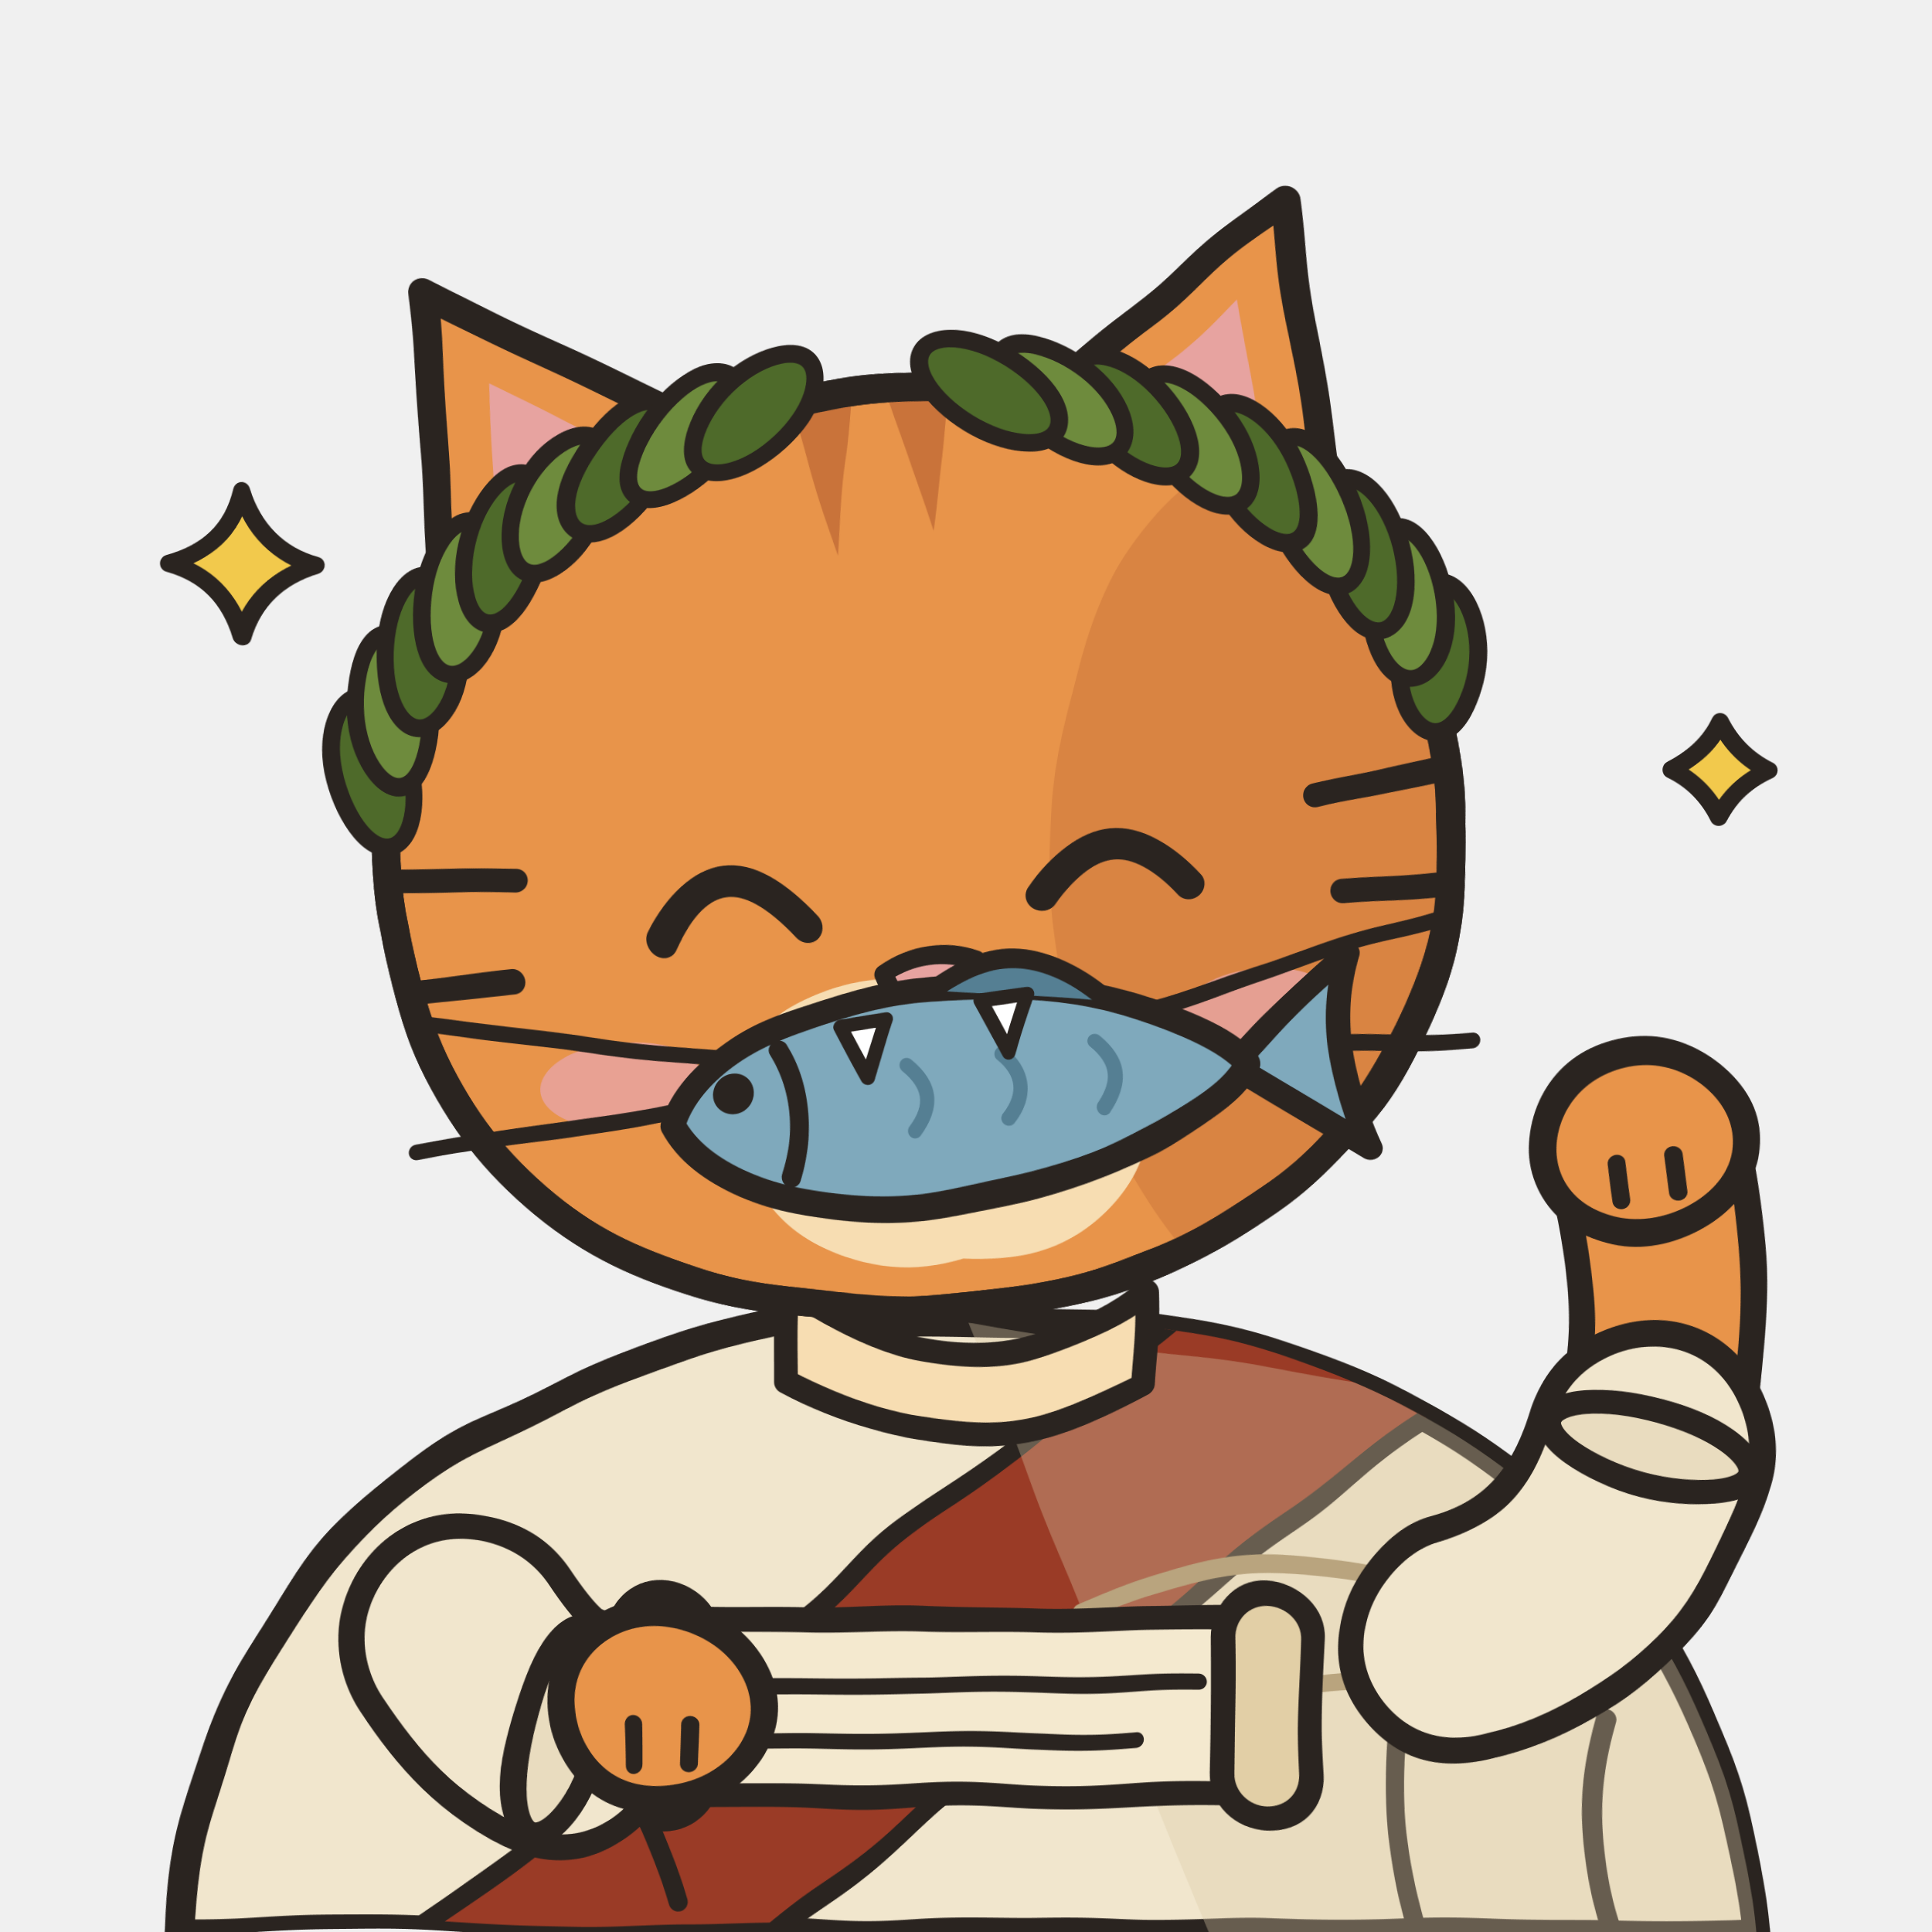
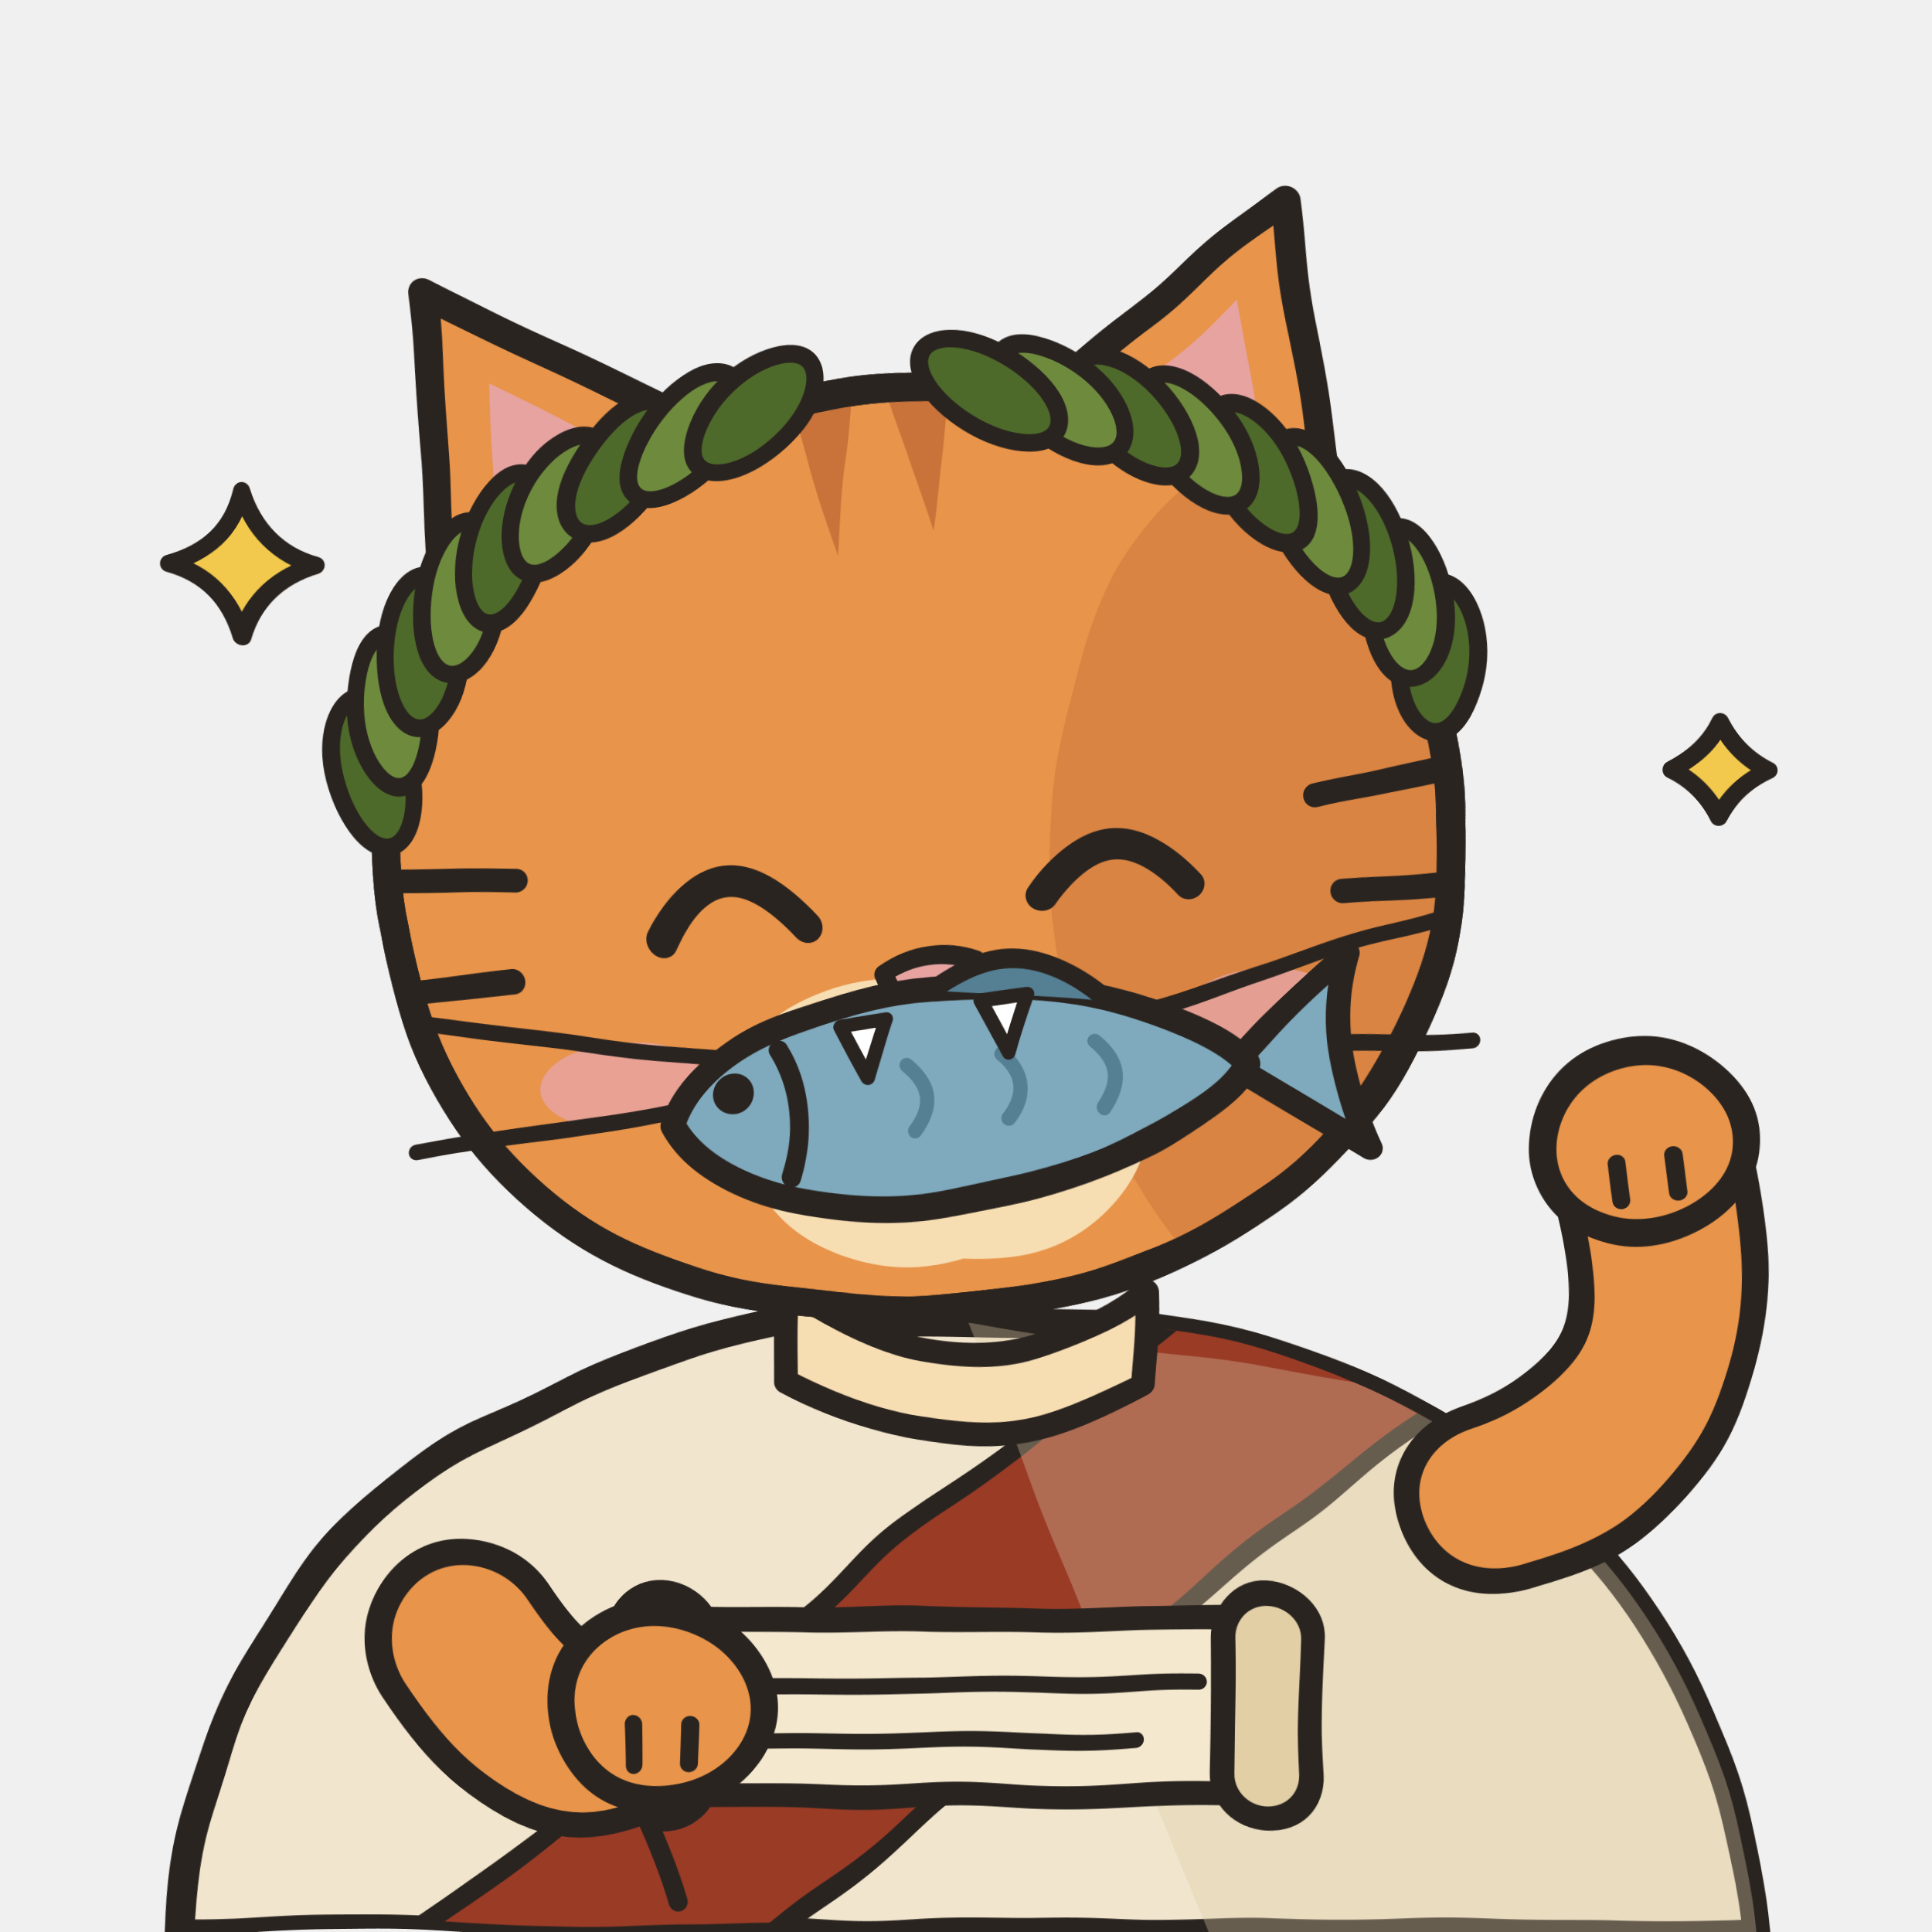
<svg xmlns="http://www.w3.org/2000/svg" viewBox="0 0 240 240" width="240" height="240">
  <defs>
    <filter id="rough" x="-5%" y="-5%" width="110%" height="110%">
      <feTurbulence type="fractalNoise" baseFrequency="0.035" numOctaves="2" seed="7" result="n" />
      <feDisplacementMap in="SourceGraphic" in2="n" scale="2.2" />
    </filter>
    <clipPath id="head">
      <path d="M54,96 C50,56 84,36 120,36 C156,36 190,56 186,96 C184,132 156,150 120,150 C84,150 56,132 54,96 Z" />
    </clipPath>
    <clipPath id="body">
      <path d="M22,240 C26,196 58,170 100,164 L140,164 C182,170 214,196 218,240 Z" />
    </clipPath>
  </defs>
  <g filter="url(#rough)">
    <path d="M22,240 C26,196 58,170 100,164 L140,164 C182,170 214,196 218,240 Z" fill="#F1E6CD" stroke="#2A2420" stroke-width="3.6" stroke-linejoin="round" stroke-linecap="round" />
    <g clip-path="url(#body)">
      <path d="M150,160 L190,166 L96,240 L52,240 Z" fill="#9A3B26" stroke="#2A2420" stroke-width="2.4" stroke-linejoin="round" stroke-linecap="round" />
      <path d="M60,206 Q78,214 84,236" fill="none" stroke="#2A2420" stroke-width="2.4" stroke-linecap="round" stroke-linejoin="round" />
-       <path d="M178,200 Q170,218 176,240" fill="none" stroke="#2A2420" stroke-width="2.4" stroke-linecap="round" stroke-linejoin="round" />
-       <path d="M200,214 Q196,228 200,240" fill="none" stroke="#2A2420" stroke-width="2.4" stroke-linecap="round" stroke-linejoin="round" />
      <path d="M120,164 L220,180 L220,240 L150,240 Z" fill="#D9C9A6" opacity=".35" />
    </g>
    <path d="M98,160 Q120,176 142,160 L142,172 Q120,184 98,172 Z" fill="#F7DDB2" stroke="#2A2420" stroke-width="3" stroke-linejoin="round" stroke-linecap="round" />
-     <path d="M134,200 Q160,190 178,198" fill="none" stroke="#B9A47E" stroke-width="2.2" stroke-linecap="round" stroke-linejoin="round" />
-     <path d="M126,218 Q162,206 184,210" fill="none" stroke="#B9A47E" stroke-width="2.2" stroke-linecap="round" stroke-linejoin="round" />
    <g transform="rotate(0 120 212)">
      <rect x="83.0" y="201" width="74" height="22" rx="2" fill="#F4E9CF" stroke="#2A2420" stroke-width="3" stroke-linejoin="round" stroke-linecap="round" />
      <path d="M91.0,209 L149.0,209" fill="none" stroke="#2A2420" stroke-width="2" stroke-linecap="round" stroke-linejoin="round" />
      <path d="M91.0,216 L141.0,216" fill="none" stroke="#2A2420" stroke-width="2" stroke-linecap="round" stroke-linejoin="round" />
      <rect x="77.0" y="198" width="11" height="28" rx="5.5" fill="#E2CFA6" stroke="#2A2420" stroke-width="3" stroke-linejoin="round" stroke-linecap="round" />
      <rect x="152.0" y="198" width="11" height="28" rx="5.5" fill="#E2CFA6" stroke="#2A2420" stroke-width="3" stroke-linejoin="round" stroke-linecap="round" />
    </g>
    <g transform="translate(0 12) rotate(-6 120 150)">
      <path d="M64,74 L66,18 L108,44 Z" fill="#E8944A" stroke="#2A2420" stroke-width="3.6" stroke-linejoin="round" stroke-linecap="round" />
      <path d="M72,64 L73,30 L98,46 Z" fill="#E7A3A0" />
      <path d="M176,74 L174,18 L132,44 Z" fill="#E8944A" stroke="#2A2420" stroke-width="3.6" stroke-linejoin="round" stroke-linecap="round" />
      <path d="M168,64 L167,30 L142,46 Z" fill="#E7A3A0" />
      <path d="M54,96 C50,56 84,36 120,36 C156,36 190,56 186,96 C184,132 156,150 120,150 C84,150 56,132 54,96 Z" fill="#E8944A" stroke="#2A2420" stroke-width="3.6" stroke-linejoin="round" stroke-linecap="round" />
      <g clip-path="url(#head)">
        <ellipse cx="170" cy="104" rx="34" ry="56" fill="#C9733A" opacity=".5" />
        <path d="M110,36 L114,56 L118,36 Z M122,36 L126,54 L130,36 Z" fill="#C9733A" />
        <path d="M55,90 L70,92" fill="none" stroke="#2A2420" stroke-width="3" stroke-linecap="round" stroke-linejoin="round" />
        <path d="M55,104 L68,104" fill="none" stroke="#2A2420" stroke-width="3" stroke-linecap="round" stroke-linejoin="round" />
        <path d="M185,90 L170,92" fill="none" stroke="#2A2420" stroke-width="3" stroke-linecap="round" stroke-linejoin="round" />
        <path d="M185,104 L172,104" fill="none" stroke="#2A2420" stroke-width="3" stroke-linecap="round" stroke-linejoin="round" />
      </g>
      <path d="M54,96 C50,56 84,36 120,36 C156,36 190,56 186,96 C184,132 156,150 120,150 C84,150 56,132 54,96 Z" fill="none" stroke="#2A2420" stroke-width="3.6" stroke-linejoin="round" stroke-linecap="round" />
      <path d="M94,124 C94,110 108,106 120,110 C132,106 146,110 146,124 C146,140 132,146 120,144 C108,146 94,140 94,124 Z" fill="#F7DDB2" />
      <ellipse cx="53.4" cy="76.1" rx="9.5" ry="4.8" transform="rotate(263.0 53.4 76.1)" fill="#4E6A2A" stroke="#2A2420" stroke-width="2.2" stroke-linejoin="round" stroke-linecap="round" />
      <ellipse cx="56.8" cy="69.0" rx="9.5" ry="4.8" transform="rotate(270.5 56.8 69.0)" fill="#6E8B3D" stroke="#2A2420" stroke-width="2.2" stroke-linejoin="round" stroke-linecap="round" />
      <ellipse cx="61.3" cy="62.4" rx="9.5" ry="4.8" transform="rotate(278.0 61.3 62.4)" fill="#4E6A2A" stroke="#2A2420" stroke-width="2.2" stroke-linejoin="round" stroke-linecap="round" />
      <ellipse cx="66.8" cy="56.3" rx="9.5" ry="4.8" transform="rotate(285.5 66.8 56.3)" fill="#6E8B3D" stroke="#2A2420" stroke-width="2.2" stroke-linejoin="round" stroke-linecap="round" />
      <ellipse cx="73.2" cy="50.9" rx="9.5" ry="4.8" transform="rotate(293.0 73.2 50.9)" fill="#4E6A2A" stroke="#2A2420" stroke-width="2.2" stroke-linejoin="round" stroke-linecap="round" />
      <ellipse cx="80.4" cy="46.2" rx="9.5" ry="4.8" transform="rotate(300.5 80.4 46.2)" fill="#6E8B3D" stroke="#2A2420" stroke-width="2.2" stroke-linejoin="round" stroke-linecap="round" />
      <ellipse cx="88.2" cy="42.3" rx="9.5" ry="4.8" transform="rotate(308.0 88.2 42.3)" fill="#4E6A2A" stroke="#2A2420" stroke-width="2.2" stroke-linejoin="round" stroke-linecap="round" />
      <ellipse cx="96.6" cy="39.3" rx="9.5" ry="4.8" transform="rotate(315.5 96.6 39.3)" fill="#6E8B3D" stroke="#2A2420" stroke-width="2.2" stroke-linejoin="round" stroke-linecap="round" />
      <ellipse cx="105.4" cy="37.3" rx="9.5" ry="4.8" transform="rotate(323.0 105.4 37.3)" fill="#4E6A2A" stroke="#2A2420" stroke-width="2.2" stroke-linejoin="round" stroke-linecap="round" />
      <ellipse cx="186.6" cy="76.1" rx="9.5" ry="4.8" transform="rotate(457.0 186.6 76.1)" fill="#4E6A2A" stroke="#2A2420" stroke-width="2.2" stroke-linejoin="round" stroke-linecap="round" />
      <ellipse cx="183.2" cy="69.0" rx="9.5" ry="4.8" transform="rotate(449.5 183.2 69.0)" fill="#6E8B3D" stroke="#2A2420" stroke-width="2.2" stroke-linejoin="round" stroke-linecap="round" />
      <ellipse cx="178.7" cy="62.4" rx="9.5" ry="4.8" transform="rotate(442.0 178.7 62.4)" fill="#4E6A2A" stroke="#2A2420" stroke-width="2.2" stroke-linejoin="round" stroke-linecap="round" />
      <ellipse cx="173.2" cy="56.3" rx="9.5" ry="4.8" transform="rotate(434.5 173.2 56.3)" fill="#6E8B3D" stroke="#2A2420" stroke-width="2.2" stroke-linejoin="round" stroke-linecap="round" />
      <ellipse cx="166.8" cy="50.9" rx="9.5" ry="4.8" transform="rotate(427.0 166.8 50.9)" fill="#4E6A2A" stroke="#2A2420" stroke-width="2.2" stroke-linejoin="round" stroke-linecap="round" />
      <ellipse cx="159.6" cy="46.2" rx="9.5" ry="4.8" transform="rotate(419.5 159.6 46.2)" fill="#6E8B3D" stroke="#2A2420" stroke-width="2.2" stroke-linejoin="round" stroke-linecap="round" />
      <ellipse cx="151.8" cy="42.3" rx="9.5" ry="4.8" transform="rotate(412.0 151.8 42.3)" fill="#4E6A2A" stroke="#2A2420" stroke-width="2.2" stroke-linejoin="round" stroke-linecap="round" />
      <ellipse cx="143.4" cy="39.3" rx="9.5" ry="4.8" transform="rotate(404.5 143.4 39.3)" fill="#6E8B3D" stroke="#2A2420" stroke-width="2.2" stroke-linejoin="round" stroke-linecap="round" />
      <ellipse cx="134.6" cy="37.3" rx="9.5" ry="4.8" transform="rotate(397.0 134.6 37.3)" fill="#4E6A2A" stroke="#2A2420" stroke-width="2.2" stroke-linejoin="round" stroke-linecap="round" />
      <path d="M87,101 Q96,89 105,101" fill="none" stroke="#2A2420" stroke-width="3.8" stroke-linecap="round" stroke-linejoin="round" />
      <path d="M135,101 Q144,89 153,101" fill="none" stroke="#2A2420" stroke-width="3.8" stroke-linecap="round" stroke-linejoin="round" />
      <ellipse cx="80" cy="118" rx="10" ry="5.5" fill="#E7A3A0" opacity="0.85" />
      <ellipse cx="160" cy="118" rx="10" ry="5.5" fill="#E7A3A0" opacity="0.85" />
      <path d="M114,108 Q120,105 126,108 Q124,114 120,115 Q116,114 114,108 Z" fill="#E7A3A0" stroke="#2A2420" stroke-width="2.4" stroke-linejoin="round" stroke-linecap="round" />
      <path d="M92,116 L56,108" fill="none" stroke="#2A2420" stroke-width="2" stroke-linecap="round" stroke-linejoin="round" />
      <path d="M92,122 L54,124" fill="none" stroke="#2A2420" stroke-width="2" stroke-linecap="round" stroke-linejoin="round" />
      <path d="M148,116 L184,108" fill="none" stroke="#2A2420" stroke-width="2" stroke-linecap="round" stroke-linejoin="round" />
      <path d="M148,122 L186,124" fill="none" stroke="#2A2420" stroke-width="2" stroke-linecap="round" stroke-linejoin="round" />
      <path d="M156,124 L172,112 Q168,124 172,136 Z" fill="#7FA9BC" stroke="#2A2420" stroke-width="3" stroke-linejoin="round" stroke-linecap="round" />
      <path d="M86,124 C92,110 120,108 140,114 C150,117 156,121 158,124 C156,127 150,131 140,134 C120,140 92,138 86,124 Z" fill="#7FA9BC" stroke="#2A2420" stroke-width="3.2" stroke-linejoin="round" stroke-linecap="round" />
      <path d="M120,111 Q132,104 142,115" fill="#557F93" stroke="#2A2420" stroke-width="2.4" stroke-linejoin="round" stroke-linecap="round" />
      <path d="M100,116 Q104,124 100,132" fill="none" stroke="#2A2420" stroke-width="2.4" stroke-linecap="round" stroke-linejoin="round" />
      <circle cx="94" cy="121" r="2.6" fill="#2A2420" />
      <path d="M116,120 Q120,124 116,128" fill="none" stroke="#557F93" stroke-width="1.8" stroke-linecap="round" stroke-linejoin="round" />
      <path d="M128,120 Q132,124 128,128" fill="none" stroke="#557F93" stroke-width="1.8" stroke-linecap="round" stroke-linejoin="round" />
      <path d="M140,120 Q144,124 140,128" fill="none" stroke="#557F93" stroke-width="1.8" stroke-linecap="round" stroke-linejoin="round" />
      <path d="M108,114 L111,121 L114,114 Z" fill="#fff" stroke="#2A2420" stroke-width="1.8" stroke-linejoin="round" stroke-linecap="round" />
      <path d="M126,113 L129,120 L132,113 Z" fill="#fff" stroke="#2A2420" stroke-width="1.8" stroke-linejoin="round" stroke-linecap="round" />
    </g>
-     <path d="M69.2,214.8 C73.0,216.0 77.0,215.0 82.0,212.0" fill="none" stroke="#2A2420" stroke-width="25.0" stroke-linecap="round" />
-     <path d="M69.2,214.8 C73.0,216.0 77.0,215.0 82.0,212.0" fill="none" stroke="#E8944A" stroke-width="18.5" stroke-linecap="round" />
-     <path d="M58.0,204.0 C62.0,210.0 65.5,213.5 69.2,214.8" fill="none" stroke="#2A2420" stroke-width="31.5" stroke-linecap="round" />
-     <path d="M58.0,204.0 C62.0,210.0 65.5,213.5 69.2,214.8" fill="none" stroke="#F1E6CD" stroke-width="25" stroke-linecap="round" />
-     <ellipse cx="69.2" cy="214.8" rx="13" ry="4.6" transform="rotate(106.8 69.2 214.8)" fill="#E9DCBF" stroke="#2A2420" stroke-width="3" stroke-linejoin="round" stroke-linecap="round" />
+     <path d="M58,204 C66,216 72,218 82,212" fill="none" stroke="#2A2420" stroke-width="25.0" stroke-linecap="round" />
+     <path d="M58,204 C66,216 72,218 82,212" fill="none" stroke="#E8944A" stroke-width="18.5" stroke-linecap="round" />
    <g transform="rotate(0 82 212)">
      <ellipse cx="82" cy="212" rx="12.5" ry="11.5" fill="#E8944A" stroke="#2A2420" stroke-width="3.4" stroke-linejoin="round" stroke-linecap="round" />
      <path d="M78.5,214 L78.5,219" fill="none" stroke="#2A2420" stroke-width="2.2" stroke-linecap="round" stroke-linejoin="round" />
      <path d="M85.5,214 L85.5,219" fill="none" stroke="#2A2420" stroke-width="2.2" stroke-linecap="round" stroke-linejoin="round" />
    </g>
-     <path d="M205.0,179.8 C208.5,168.0 208.0,154.0 204.0,142.0" fill="none" stroke="#2A2420" stroke-width="25.0" stroke-linecap="round" />
-     <path d="M205.0,179.8 C208.5,168.0 208.0,154.0 204.0,142.0" fill="none" stroke="#E8944A" stroke-width="18.5" stroke-linecap="round" />
-     <path d="M182.0,204.0 C194.0,201.0 201.5,191.5 205.0,179.8" fill="none" stroke="#2A2420" stroke-width="31.5" stroke-linecap="round" />
-     <path d="M182.0,204.0 C194.0,201.0 201.5,191.5 205.0,179.8" fill="none" stroke="#F1E6CD" stroke-width="25" stroke-linecap="round" />
-     <ellipse cx="205.0" cy="179.8" rx="13" ry="4.6" transform="rotate(15.6 205.0 179.8)" fill="#E9DCBF" stroke="#2A2420" stroke-width="3" stroke-linejoin="round" stroke-linecap="round" />
+     <path d="M186,186 C206,178 212,166 204,142" fill="none" stroke="#2A2420" stroke-width="25.0" stroke-linecap="round" />
+     <path d="M186,186 C206,178 212,166 204,142" fill="none" stroke="#E8944A" stroke-width="18.5" stroke-linecap="round" />
    <g transform="rotate(-10 204 142)">
      <ellipse cx="204" cy="142" rx="12.5" ry="11.5" fill="#E8944A" stroke="#2A2420" stroke-width="3.4" stroke-linejoin="round" stroke-linecap="round" />
      <path d="M200.5,144 L200.5,149" fill="none" stroke="#2A2420" stroke-width="2.2" stroke-linecap="round" stroke-linejoin="round" />
      <path d="M207.5,144 L207.5,149" fill="none" stroke="#2A2420" stroke-width="2.2" stroke-linecap="round" stroke-linejoin="round" />
    </g>
    <path d="M30,61 Q32,68 39,70 Q32,72 30,79 Q28,72 21,70 Q28,68 30,61 Z" fill="#F2C94C" stroke="#2A2420" stroke-width="2.2" stroke-linejoin="round" stroke-linecap="round" />
    <path d="M214,90 Q216,94 220,96 Q216,98 214,102 Q212,98 208,96 Q212,94 214,90 Z" fill="#F2C94C" stroke="#2A2420" stroke-width="2.2" stroke-linejoin="round" stroke-linecap="round" />
  </g>
</svg>
